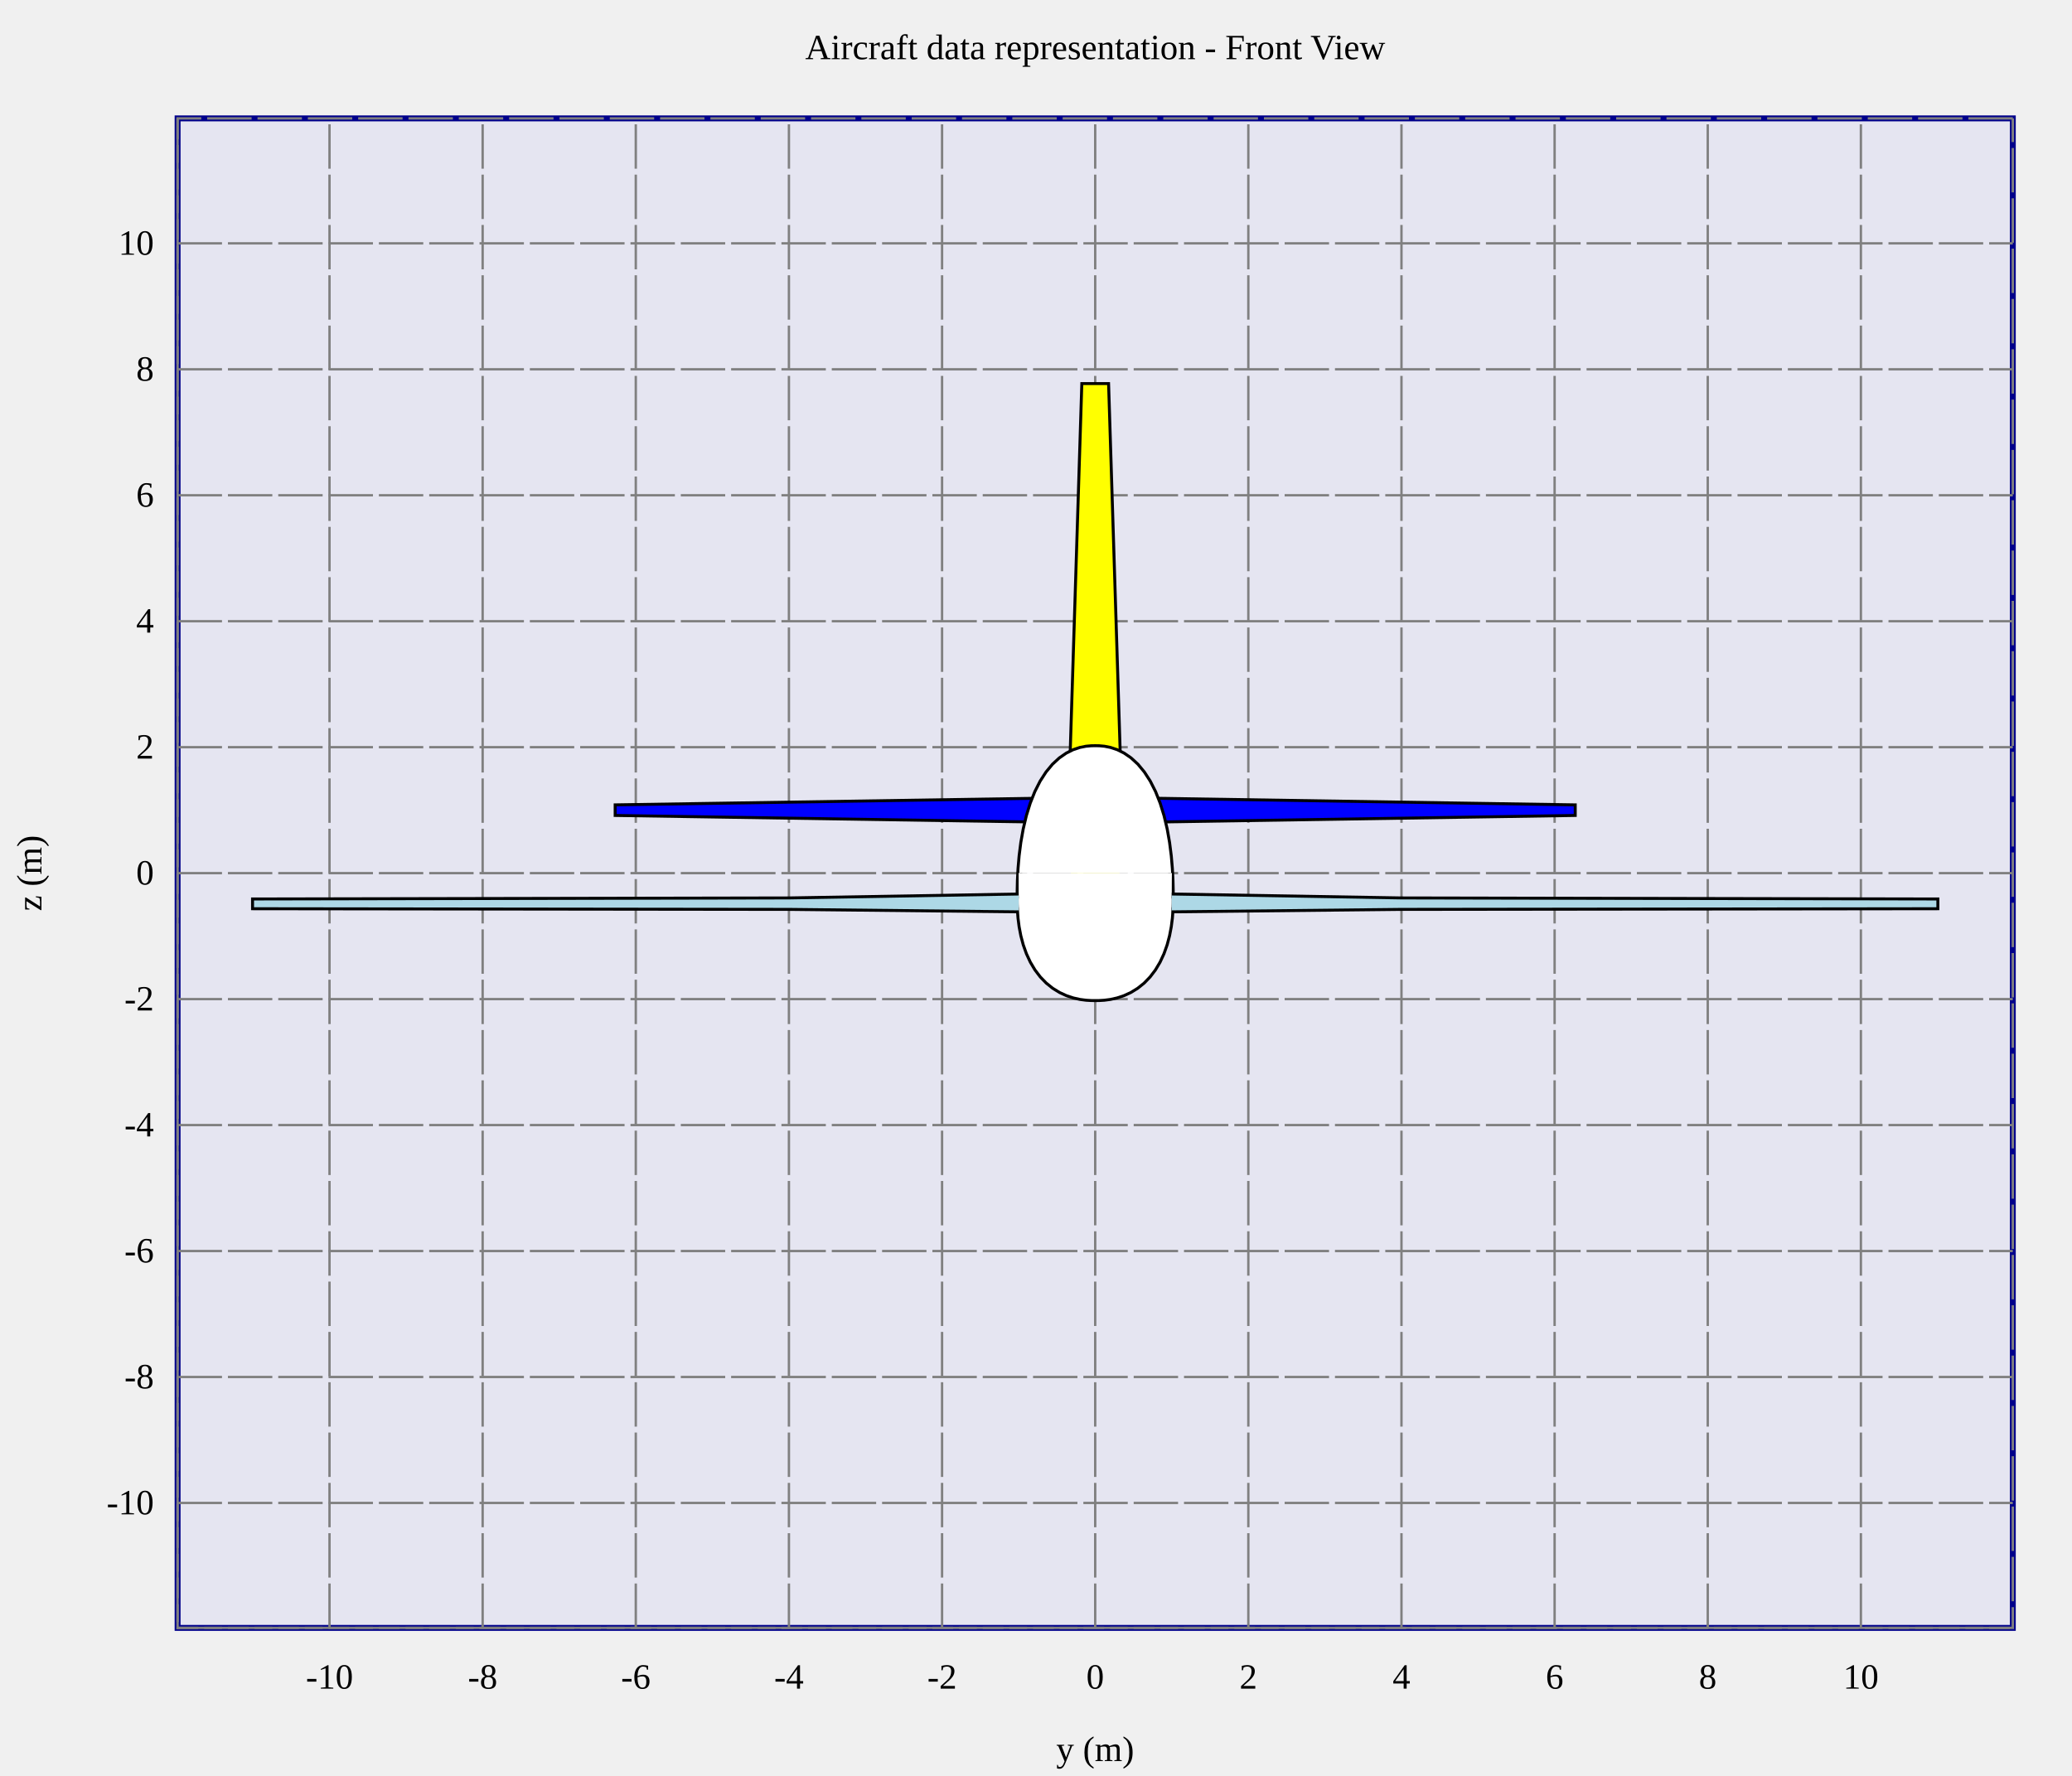
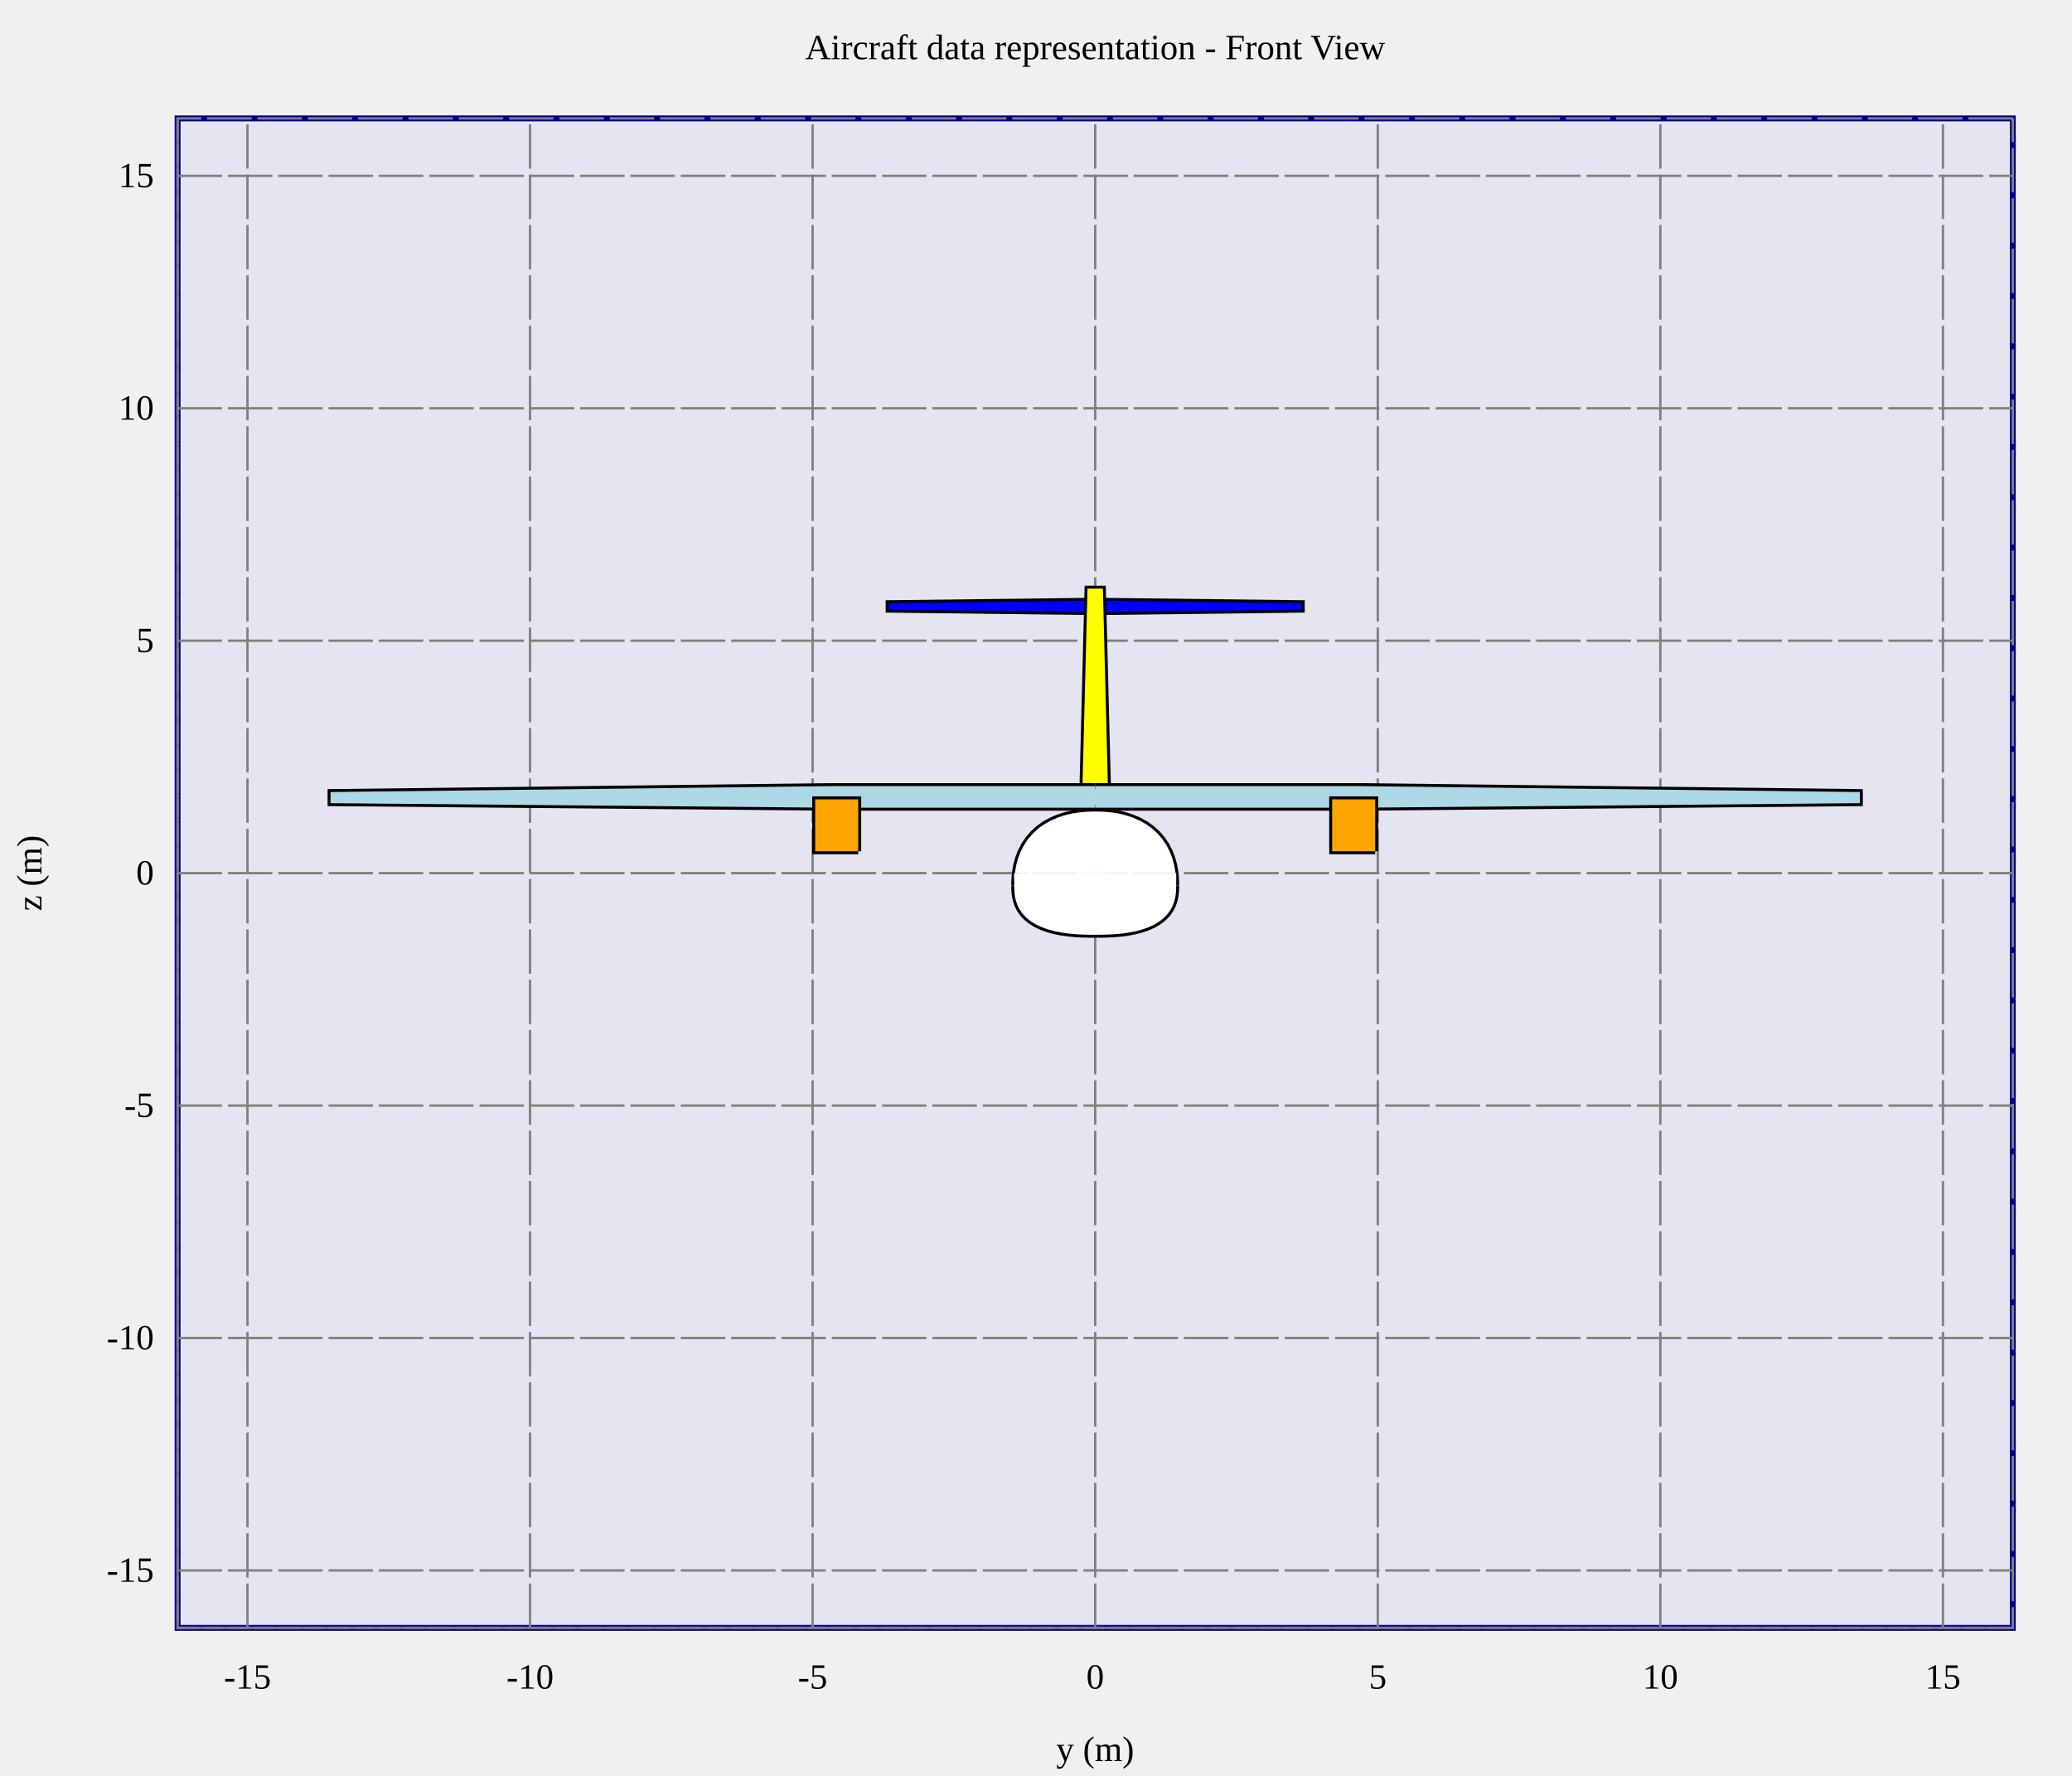
<svg xmlns="http://www.w3.org/2000/svg" id="svg" class="svg" width="700" height="600">
  <g id="page" width="700" height="600">
    <g id="graph" transform="translate(60,40)">
      <rect width="620" height="510" fill="blue" opacity="0.05" />
      <rect width="620" height="510" fill="none" opacity="1.0" style="stroke: darkblue; stroke-width: 2px;" />
      <g id="xAxis" class="axis" transform="translate(0,510)">
-         <g class="tick" transform="translate(51.32135,0)" style="opacity: 1;">
+         <g class="tick" transform="translate(23.5994,0)" style="opacity: 1;">
+           <line y2="-510" x2="0" style="fill: none; stroke: #808080; stroke-width: 0.8px; stroke-dasharray: 15px, 2px; font-style: normal; font-variant: normal; font-weight: normal; font-size: 10px; line-height: normal; font-family: sans-serif; shape-rendering: geometricprecision;" />
+           <text dy=".71em" y="12" x="0" style="text-anchor: middle;">-15</text>
+         </g>
+         <g class="tick" transform="translate(119.0663,0)" style="opacity: 1;">
          <line y2="-510" x2="0" style="fill: none; stroke: #808080; stroke-width: 0.8px; stroke-dasharray: 15px, 2px; font-style: normal; font-variant: normal; font-weight: normal; font-size: 10px; line-height: normal; font-family: sans-serif; shape-rendering: geometricprecision;" />
          <text dy=".71em" y="12" x="0" style="text-anchor: middle;">-10</text>
        </g>
-         <g class="tick" transform="translate(103.0571,0)" style="opacity: 1;">
+         <g class="tick" transform="translate(214.5331,0)" style="opacity: 1;">
          <line y2="-510" x2="0" style="fill: none; stroke: #808080; stroke-width: 0.8px; stroke-dasharray: 15px, 2px; font-style: normal; font-variant: normal; font-weight: normal; font-size: 10px; line-height: normal; font-family: sans-serif; shape-rendering: geometricprecision;" />
-           <text dy=".71em" y="12" x="0" style="text-anchor: middle;">-8</text>
-         </g>
-         <g class="tick" transform="translate(154.7928,0)" style="opacity: 1;">
-           <line y2="-510" x2="0" style="fill: none; stroke: #808080; stroke-width: 0.8px; stroke-dasharray: 15px, 2px; font-style: normal; font-variant: normal; font-weight: normal; font-size: 10px; line-height: normal; font-family: sans-serif; shape-rendering: geometricprecision;" />
-           <text dy=".71em" y="12" x="0" style="text-anchor: middle;">-6</text>
-         </g>
-         <g class="tick" transform="translate(206.5285,0)" style="opacity: 1;">
-           <line y2="-510" x2="0" style="fill: none; stroke: #808080; stroke-width: 0.8px; stroke-dasharray: 15px, 2px; font-style: normal; font-variant: normal; font-weight: normal; font-size: 10px; line-height: normal; font-family: sans-serif; shape-rendering: geometricprecision;" />
-           <text dy=".71em" y="12" x="0" style="text-anchor: middle;">-4</text>
-         </g>
-         <g class="tick" transform="translate(258.2643,0)" style="opacity: 1;">
-           <line y2="-510" x2="0" style="fill: none; stroke: #808080; stroke-width: 0.8px; stroke-dasharray: 15px, 2px; font-style: normal; font-variant: normal; font-weight: normal; font-size: 10px; line-height: normal; font-family: sans-serif; shape-rendering: geometricprecision;" />
-           <text dy=".71em" y="12" x="0" style="text-anchor: middle;">-2</text>
+           <text dy=".71em" y="12" x="0" style="text-anchor: middle;">-5</text>
        </g>
        <g class="tick" transform="translate(310,0)" style="opacity: 1;">
          <line y2="-510" x2="0" style="fill: none; stroke: #808080; stroke-width: 0.8px; stroke-dasharray: 15px, 2px; font-style: normal; font-variant: normal; font-weight: normal; font-size: 10px; line-height: normal; font-family: sans-serif; shape-rendering: geometricprecision;" />
          <text dy=".71em" y="12" x="0" style="text-anchor: middle;">0</text>
        </g>
-         <g class="tick" transform="translate(361.7357,0)" style="opacity: 1;">
+         <g class="tick" transform="translate(405.4669,0)" style="opacity: 1;">
          <line y2="-510" x2="0" style="fill: none; stroke: #808080; stroke-width: 0.8px; stroke-dasharray: 15px, 2px; font-style: normal; font-variant: normal; font-weight: normal; font-size: 10px; line-height: normal; font-family: sans-serif; shape-rendering: geometricprecision;" />
-           <text dy=".71em" y="12" x="0" style="text-anchor: middle;">2</text>
+           <text dy=".71em" y="12" x="0" style="text-anchor: middle;">5</text>
        </g>
-         <g class="tick" transform="translate(413.4715,0)" style="opacity: 1;">
-           <line y2="-510" x2="0" style="fill: none; stroke: #808080; stroke-width: 0.8px; stroke-dasharray: 15px, 2px; font-style: normal; font-variant: normal; font-weight: normal; font-size: 10px; line-height: normal; font-family: sans-serif; shape-rendering: geometricprecision;" />
-           <text dy=".71em" y="12" x="0" style="text-anchor: middle;">4</text>
-         </g>
-         <g class="tick" transform="translate(465.2072,0)" style="opacity: 1;">
-           <line y2="-510" x2="0" style="fill: none; stroke: #808080; stroke-width: 0.8px; stroke-dasharray: 15px, 2px; font-style: normal; font-variant: normal; font-weight: normal; font-size: 10px; line-height: normal; font-family: sans-serif; shape-rendering: geometricprecision;" />
-           <text dy=".71em" y="12" x="0" style="text-anchor: middle;">6</text>
-         </g>
-         <g class="tick" transform="translate(516.9429,0)" style="opacity: 1;">
-           <line y2="-510" x2="0" style="fill: none; stroke: #808080; stroke-width: 0.8px; stroke-dasharray: 15px, 2px; font-style: normal; font-variant: normal; font-weight: normal; font-size: 10px; line-height: normal; font-family: sans-serif; shape-rendering: geometricprecision;" />
-           <text dy=".71em" y="12" x="0" style="text-anchor: middle;">8</text>
-         </g>
-         <g class="tick" transform="translate(568.6787,0)" style="opacity: 1;">
+         <g class="tick" transform="translate(500.9337,0)" style="opacity: 1;">
          <line y2="-510" x2="0" style="fill: none; stroke: #808080; stroke-width: 0.8px; stroke-dasharray: 15px, 2px; font-style: normal; font-variant: normal; font-weight: normal; font-size: 10px; line-height: normal; font-family: sans-serif; shape-rendering: geometricprecision;" />
          <text dy=".71em" y="12" x="0" style="text-anchor: middle;">10</text>
+         </g>
+         <g class="tick" transform="translate(596.4006,0)" style="opacity: 1;">
+           <line y2="-510" x2="0" style="fill: none; stroke: #808080; stroke-width: 0.8px; stroke-dasharray: 15px, 2px; font-style: normal; font-variant: normal; font-weight: normal; font-size: 10px; line-height: normal; font-family: sans-serif; shape-rendering: geometricprecision;" />
+           <text dy=".71em" y="12" x="0" style="text-anchor: middle;">15</text>
        </g>
        <path class="domain" d="M0,-510V0H620V-510" style="fill: none; stroke: #808080; stroke-width: 0.8px; stroke-dasharray: 15px, 2px; font-style: normal; font-variant: normal; font-weight: normal; font-size: 10px; line-height: normal; font-family: sans-serif; shape-rendering: geometricprecision;" />
      </g>
      <g id="yAxis" class="axis">
-         <g class="tick" transform="translate(0,467.7841)" style="opacity: 1;">
+         <g class="tick" transform="translate(0,490.5876)" style="opacity: 1;">
+           <line x2="620" y2="0" style="fill: none; stroke: #808080; stroke-dasharray: 15px, 2px; stroke-width: 0.8px; shape-rendering: geometricprecision;" />
+           <text dy=".32em" x="-8" y="0" style="text-anchor: end;">-15</text>
+         </g>
+         <g class="tick" transform="translate(0,412.0584)" style="opacity: 1;">
          <line x2="620" y2="0" style="fill: none; stroke: #808080; stroke-dasharray: 15px, 2px; stroke-width: 0.8px; shape-rendering: geometricprecision;" />
          <text dy=".32em" x="-8" y="0" style="text-anchor: end;">-10</text>
        </g>
-         <g class="tick" transform="translate(0,425.2272)" style="opacity: 1;">
+         <g class="tick" transform="translate(0,333.5292)" style="opacity: 1;">
          <line x2="620" y2="0" style="fill: none; stroke: #808080; stroke-dasharray: 15px, 2px; stroke-width: 0.8px; shape-rendering: geometricprecision;" />
-           <text dy=".32em" x="-8" y="0" style="text-anchor: end;">-8</text>
-         </g>
-         <g class="tick" transform="translate(0,382.6704)" style="opacity: 1;">
-           <line x2="620" y2="0" style="fill: none; stroke: #808080; stroke-dasharray: 15px, 2px; stroke-width: 0.8px; shape-rendering: geometricprecision;" />
-           <text dy=".32em" x="-8" y="0" style="text-anchor: end;">-6</text>
-         </g>
-         <g class="tick" transform="translate(0,340.1136)" style="opacity: 1;">
-           <line x2="620" y2="0" style="fill: none; stroke: #808080; stroke-dasharray: 15px, 2px; stroke-width: 0.8px; shape-rendering: geometricprecision;" />
-           <text dy=".32em" x="-8" y="0" style="text-anchor: end;">-4</text>
-         </g>
-         <g class="tick" transform="translate(0,297.5568)" style="opacity: 1;">
-           <line x2="620" y2="0" style="fill: none; stroke: #808080; stroke-dasharray: 15px, 2px; stroke-width: 0.8px; shape-rendering: geometricprecision;" />
-           <text dy=".32em" x="-8" y="0" style="text-anchor: end;">-2</text>
+           <text dy=".32em" x="-8" y="0" style="text-anchor: end;">-5</text>
        </g>
        <g class="tick" transform="translate(0,255)" style="opacity: 1;">
          <line x2="620" y2="0" style="fill: none; stroke: #808080; stroke-dasharray: 15px, 2px; stroke-width: 0.8px; shape-rendering: geometricprecision;" />
          <text dy=".32em" x="-8" y="0" style="text-anchor: end;">0</text>
        </g>
-         <g class="tick" transform="translate(0,212.4432)" style="opacity: 1;">
+         <g class="tick" transform="translate(0,176.4708)" style="opacity: 1;">
          <line x2="620" y2="0" style="fill: none; stroke: #808080; stroke-dasharray: 15px, 2px; stroke-width: 0.8px; shape-rendering: geometricprecision;" />
-           <text dy=".32em" x="-8" y="0" style="text-anchor: end;">2</text>
+           <text dy=".32em" x="-8" y="0" style="text-anchor: end;">5</text>
        </g>
-         <g class="tick" transform="translate(0,169.8864)" style="opacity: 1;">
-           <line x2="620" y2="0" style="fill: none; stroke: #808080; stroke-dasharray: 15px, 2px; stroke-width: 0.8px; shape-rendering: geometricprecision;" />
-           <text dy=".32em" x="-8" y="0" style="text-anchor: end;">4</text>
-         </g>
-         <g class="tick" transform="translate(0,127.3296)" style="opacity: 1;">
-           <line x2="620" y2="0" style="fill: none; stroke: #808080; stroke-dasharray: 15px, 2px; stroke-width: 0.8px; shape-rendering: geometricprecision;" />
-           <text dy=".32em" x="-8" y="0" style="text-anchor: end;">6</text>
-         </g>
-         <g class="tick" transform="translate(0,84.77276)" style="opacity: 1;">
-           <line x2="620" y2="0" style="fill: none; stroke: #808080; stroke-dasharray: 15px, 2px; stroke-width: 0.8px; shape-rendering: geometricprecision;" />
-           <text dy=".32em" x="-8" y="0" style="text-anchor: end;">8</text>
-         </g>
-         <g class="tick" transform="translate(0,42.21595)" style="opacity: 1;">
+         <g class="tick" transform="translate(0,97.94161)" style="opacity: 1;">
          <line x2="620" y2="0" style="fill: none; stroke: #808080; stroke-dasharray: 15px, 2px; stroke-width: 0.8px; shape-rendering: geometricprecision;" />
          <text dy=".32em" x="-8" y="0" style="text-anchor: end;">10</text>
+         </g>
+         <g class="tick" transform="translate(0,19.41241)" style="opacity: 1;">
+           <line x2="620" y2="0" style="fill: none; stroke: #808080; stroke-dasharray: 15px, 2px; stroke-width: 0.8px; shape-rendering: geometricprecision;" />
+           <text dy=".32em" x="-8" y="0" style="text-anchor: end;">15</text>
        </g>
        <path class="domain" d="M620,0H0V510H620" style="fill: none; stroke: #808080; stroke-dasharray: 15px, 2px; stroke-width: 0.8px; shape-rendering: geometricprecision;" />
      </g>
      <g id="xy" class="xy">
-         <path id="line" d="M310,229.891L471.674,232.426L471.674,235.018L310,237.552" class="line" style="fill:none; stroke:black; stroke-width:2" />
-         <path id="area" d="M310,229.891L471.674,232.426L471.674,235.018L310,237.552L310,255L471.674,255L471.674,255L310,255Z" class="area" style="fill:blue;" opacity="1" />
+         <path id="line" d="M310,162.963L379.782,163.791L379.782,165.987L310,166.816" class="line" style="fill:none; stroke:black; stroke-width:2" />
+         <path id="area" d="M310,162.963L379.782,163.791L379.782,165.987L310,166.816L310,255L379.782,255L379.782,255L310,255Z" class="area" style="fill:blue;" opacity="1" />
      </g>
      <g id="xy" class="xy">
-         <path id="line" d="M310,229.891L148.326,232.426L148.326,235.018L310,237.552" class="line" style="fill:none; stroke:black; stroke-width:2" />
-         <path id="area" d="M310,229.891L148.326,232.426L148.326,235.018L310,237.552L310,255L148.326,255L148.326,255L310,255Z" class="area" style="fill:blue;" opacity="1" />
+         <path id="line" d="M310,162.963L240.218,163.791L240.218,165.987L310,166.816" class="line" style="fill:none; stroke:black; stroke-width:2" />
+         <path id="area" d="M310,162.963L240.218,163.791L240.218,165.987L310,166.816L310,255L240.218,255L240.218,255L310,255Z" class="area" style="fill:blue;" opacity="1" />
      </g>
      <g id="xy" class="xy">
-         <path id="line" d="M318.227,223.082L314.036,90.092L305.964,90.092L301.773,223.082" class="line" style="fill:none; stroke:black; stroke-width:2" />
-         <path id="area" d="M318.227,223.082L314.036,90.092L305.964,90.092L301.773,223.082L301.773,255L305.964,255L314.036,255L318.227,255Z" class="area" style="fill:yellow;" opacity="1" />
+         <path id="line" d="M314.526,234.582L312.601,158.88L307.399,158.88L305.474,234.582" class="line" style="fill:none; stroke:black; stroke-width:2" />
+         <path id="area" d="M314.526,234.582L312.601,158.88L307.399,158.88L305.474,234.582L305.474,255L307.399,255L312.601,255L314.526,255Z" class="area" style="fill:yellow;" opacity="1" />
      </g>
      <g id="xy" class="xy">
-         <path id="line" d="M284.132,263.511L284.144,260.893L284.222,257.494L284.423,253.533L284.793,249.21L285.368,244.701L286.173,240.165L287.223,235.737L288.522,231.533L290.065,227.648L291.834,224.156L293.802,221.111L295.931,218.545L298.174,216.472L300.472,214.883L302.756,213.747L304.946,213.017L306.952,212.62L308.674,212.466L310,212.443L310,212.443L311.326,212.466L313.048,212.62L315.054,213.017L317.244,213.747L319.528,214.883L321.826,216.472L324.069,218.545L326.198,221.111L328.166,224.156L329.935,227.648L331.478,231.533L332.777,235.737L333.827,240.165L334.632,244.701L335.207,249.21L335.577,253.533L335.778,257.494L335.856,260.893L335.868,263.511" class="line" style="fill:none; stroke:black; stroke-width:2" />
-         <path id="area" d="M284.132,263.511L284.144,260.893L284.222,257.494L284.423,253.533L284.793,249.21L285.368,244.701L286.173,240.165L287.223,235.737L288.522,231.533L290.065,227.648L291.834,224.156L293.802,221.111L295.931,218.545L298.174,216.472L300.472,214.883L302.756,213.747L304.946,213.017L306.952,212.62L308.674,212.466L310,212.443L310,212.443L311.326,212.466L313.048,212.62L315.054,213.017L317.244,213.747L319.528,214.883L321.826,216.472L324.069,218.545L326.198,221.111L328.166,224.156L329.935,227.648L331.478,231.533L332.777,235.737L333.827,240.165L334.632,244.701L335.207,249.21L335.577,253.533L335.778,257.494L335.856,260.893L335.868,263.511L335.868,255L335.856,255L335.778,255L335.577,255L335.207,255L334.632,255L333.827,255L332.777,255L331.478,255L329.935,255L328.166,255L326.198,255L324.069,255L321.826,255L319.528,255L317.244,255L315.054,255L313.048,255L311.326,255L310,255L310,255L308.674,255L306.952,255L304.946,255L302.756,255L300.472,255L298.174,255L295.931,255L293.802,255L291.834,255L290.065,255L288.522,255L287.223,255L286.173,255L285.368,255L284.793,255L284.423,255L284.222,255L284.144,255L284.132,255Z" class="area" style="fill:white;" opacity="1" />
+         <path id="line" d="M282.649,259.164L282.661,257.883L282.743,256.22L282.956,254.282L283.347,252.168L283.955,249.962L284.807,247.743L285.917,245.577L287.291,243.52L288.922,241.62L290.792,239.911L292.873,238.422L295.124,237.167L297.496,236.153L299.926,235.375L302.34,234.82L304.656,234.462L306.777,234.268L308.597,234.193L310,234.182L310,234.182L311.403,234.193L313.223,234.268L315.344,234.462L317.66,234.82L320.074,235.375L322.504,236.153L324.876,237.167L327.127,238.422L329.208,239.911L331.078,241.62L332.709,243.52L334.083,245.577L335.193,247.743L336.045,249.962L336.653,252.168L337.044,254.282L337.257,256.22L337.339,257.883L337.351,259.164" class="line" style="fill:none; stroke:black; stroke-width:2" />
+         <path id="area" d="M282.649,259.164L282.661,257.883L282.743,256.22L282.956,254.282L283.347,252.168L283.955,249.962L284.807,247.743L285.917,245.577L287.291,243.52L288.922,241.62L290.792,239.911L292.873,238.422L295.124,237.167L297.496,236.153L299.926,235.375L302.34,234.82L304.656,234.462L306.777,234.268L308.597,234.193L310,234.182L310,234.182L311.403,234.193L313.223,234.268L315.344,234.462L317.66,234.82L320.074,235.375L322.504,236.153L324.876,237.167L327.127,238.422L329.208,239.911L331.078,241.62L332.709,243.52L334.083,245.577L335.193,247.743L336.045,249.962L336.653,252.168L337.044,254.282L337.257,256.22L337.339,257.883L337.351,259.164L337.351,255L337.339,255L337.257,255L337.044,255L336.653,255L336.045,255L335.193,255L334.083,255L332.709,255L331.078,255L329.208,255L327.127,255L324.876,255L322.504,255L320.074,255L317.66,255L315.344,255L313.223,255L311.403,255L310,255L310,255L308.597,255L306.777,255L304.656,255L302.34,255L299.926,255L297.496,255L295.124,255L292.873,255L290.792,255L288.922,255L287.291,255L285.917,255L284.807,255L283.955,255L283.347,255L282.956,255L282.743,255L282.661,255L282.649,255Z" class="area" style="fill:white;" opacity="1" />
      </g>
      <g id="xy" class="xy">
-         <path id="line" d="M335.868,263.511L335.856,265.257L335.778,267.523L335.577,270.163L335.207,273.046L334.632,276.051L333.827,279.076L332.777,282.028L331.478,284.83L329.935,287.421L328.166,289.749L326.198,291.779L324.069,293.489L321.826,294.871L319.528,295.931L317.244,296.687L315.054,297.175L313.048,297.439L311.326,297.542L310,297.557L310,297.557L308.674,297.542L306.952,297.439L304.946,297.175L302.756,296.687L300.472,295.931L298.174,294.871L295.931,293.489L293.802,291.779L291.834,289.749L290.065,287.421L288.522,284.83L287.223,282.028L286.173,279.076L285.368,276.051L284.793,273.046L284.423,270.164L284.222,267.523L284.144,265.257L284.132,263.511" class="line" style="fill:none; stroke:black; stroke-width:2" />
-         <path id="area" d="M335.868,263.511L335.856,265.257L335.778,267.523L335.577,270.163L335.207,273.046L334.632,276.051L333.827,279.076L332.777,282.028L331.478,284.83L329.935,287.421L328.166,289.749L326.198,291.779L324.069,293.489L321.826,294.871L319.528,295.931L317.244,296.687L315.054,297.175L313.048,297.439L311.326,297.542L310,297.557L310,297.557L308.674,297.542L306.952,297.439L304.946,297.175L302.756,296.687L300.472,295.931L298.174,294.871L295.931,293.489L293.802,291.779L291.834,289.749L290.065,287.421L288.522,284.83L287.223,282.028L286.173,279.076L285.368,276.051L284.793,273.046L284.423,270.164L284.222,267.523L284.144,265.257L284.132,263.511L284.132,255L284.144,255L284.222,255L284.423,255L284.793,255L285.368,255L286.173,255L287.223,255L288.522,255L290.065,255L291.834,255L293.802,255L295.931,255L298.174,255L300.472,255L302.756,255L304.946,255L306.952,255L308.674,255L310,255L310,255L311.326,255L313.048,255L315.054,255L317.244,255L319.528,255L321.826,255L324.069,255L326.198,255L328.166,255L329.935,255L331.478,255L332.777,255L333.827,255L334.632,255L335.207,255L335.577,255L335.778,255L335.856,255L335.868,255Z" class="area" style="fill:white;" opacity="1" />
+         <path id="line" d="M337.351,259.164L337.34,260.316L337.268,261.628L337.08,263.046L336.733,264.518L336.192,265.999L335.429,267.451L334.429,268.84L333.182,270.137L331.69,271.32L329.964,272.371L328.021,273.279L325.891,274.038L323.611,274.648L321.226,275.112L318.793,275.442L316.376,275.653L314.048,275.767L311.892,275.812L310,275.818L310,275.818L308.108,275.812L305.952,275.767L303.624,275.653L301.207,275.442L298.774,275.112L296.389,274.648L294.109,274.038L291.979,273.279L290.036,272.371L288.31,271.32L286.818,270.137L285.571,268.84L284.571,267.451L283.808,265.999L283.267,264.518L282.92,263.046L282.732,261.628L282.66,260.316L282.649,259.164" class="line" style="fill:none; stroke:black; stroke-width:2" />
+         <path id="area" d="M337.351,259.164L337.34,260.316L337.268,261.628L337.08,263.046L336.733,264.518L336.192,265.999L335.429,267.451L334.429,268.84L333.182,270.137L331.69,271.32L329.964,272.371L328.021,273.279L325.891,274.038L323.611,274.648L321.226,275.112L318.793,275.442L316.376,275.653L314.048,275.767L311.892,275.812L310,275.818L310,275.818L308.108,275.812L305.952,275.767L303.624,275.653L301.207,275.442L298.774,275.112L296.389,274.648L294.109,274.038L291.979,273.279L290.036,272.371L288.31,271.32L286.818,270.137L285.571,268.84L284.571,267.451L283.808,265.999L283.267,264.518L282.92,263.046L282.732,261.628L282.66,260.316L282.649,259.164L282.649,255L282.66,255L282.732,255L282.92,255L283.267,255L283.808,255L284.571,255L285.571,255L286.818,255L288.31,255L290.036,255L291.979,255L294.109,255L296.389,255L298.774,255L301.207,255L303.624,255L305.952,255L308.108,255L310,255L310,255L311.892,255L314.048,255L316.376,255L318.793,255L321.226,255L323.611,255L325.891,255L328.021,255L329.964,255L331.69,255L333.182,255L334.429,255L335.429,255L336.192,255L336.733,255L337.08,255L337.268,255L337.34,255L337.351,255Z" class="area" style="fill:white;" opacity="1" />
      </g>
      <g id="xy" class="xy">
-         <path id="line" d="M335.849,262.55L413.445,263.874L594.182,264.227L594.182,266.525L413.445,266.747L335.849,267.578" class="line" style="fill:none; stroke:black; stroke-width:2" />
-         <path id="area" d="M335.849,262.55L413.445,263.874L594.182,264.227L594.182,266.525L413.445,266.747L335.849,267.578L335.849,255L413.445,255L594.182,255L594.182,255L413.445,255L335.849,255Z" class="area" style="fill:lightblue;" opacity="1" />
+         <path id="line" d="M310,225.598L399.739,225.598L568.333,227.602L568.333,231.36L399.739,232.893L310,232.893" class="line" style="fill:none; stroke:black; stroke-width:2" />
+         <path id="area" d="M310,225.598L399.739,225.598L568.333,227.602L568.333,231.36L399.739,232.893L310,232.893L310,255L399.739,255L568.333,255L568.333,255L399.739,255L310,255Z" class="area" style="fill:lightblue;" opacity="1" />
      </g>
      <g id="xy" class="xy">
-         <path id="line" d="M284.151,262.55L206.555,263.874L25.818,264.227L25.818,266.525L206.555,266.747L284.151,267.578" class="line" style="fill:none; stroke:black; stroke-width:2" />
-         <path id="area" d="M284.151,262.55L206.555,263.874L25.818,264.227L25.818,266.525L206.555,266.747L284.151,267.578L284.151,255L206.555,255L25.818,255L25.818,255L206.555,255L284.151,255Z" class="area" style="fill:lightblue;" opacity="1" />
+         <path id="line" d="M310,225.598L220.261,225.598L51.667,227.602L51.667,231.36L220.261,232.893L310,232.893" class="line" style="fill:none; stroke:black; stroke-width:2" />
+         <path id="area" d="M310,225.598L220.261,225.598L51.667,227.602L51.667,231.36L220.261,232.893L310,232.893L310,255L220.261,255L51.667,255L51.667,255L220.261,255L310,255Z" class="area" style="fill:lightblue;" opacity="1" />
+       </g>
+       <g id="xy" class="xy">
+         <path id="line" d="M404.604,247.616L404.604,230.063L390.055,230.063L390.055,247.616L404.604,247.616" class="line" style="fill:none; stroke:black; stroke-width:2" />
+         <path id="area" d="M404.604,247.616L404.604,230.063L390.055,230.063L390.055,247.616L404.604,247.616L404.604,255L390.055,255L390.055,255L404.604,255L404.604,255Z" class="area" style="fill:orange;" opacity="1" />
+       </g>
+       <g id="xy" class="xy">
+         <path id="line" d="M229.945,247.616L229.945,230.063L215.396,230.063L215.396,247.616L229.945,247.616" class="line" style="fill:none; stroke:black; stroke-width:2" />
+         <path id="area" d="M229.945,247.616L229.945,230.063L215.396,230.063L215.396,247.616L229.945,247.616L229.945,255L215.396,255L215.396,255L229.945,255L229.945,255Z" class="area" style="fill:orange;" opacity="1" />
      </g>
    </g>
  </g>
  <text class="x label" text-anchor="middle" x="370" y="595">y (m)</text>
  <text class="y label" text-anchor="middle" x="-295" y="5" dy=".75em" transform="rotate(-90)">z (m)</text>
  <text class="title" text-anchor="middle" x="370" y="20">Aircraft data representation - Front View</text>
</svg>
